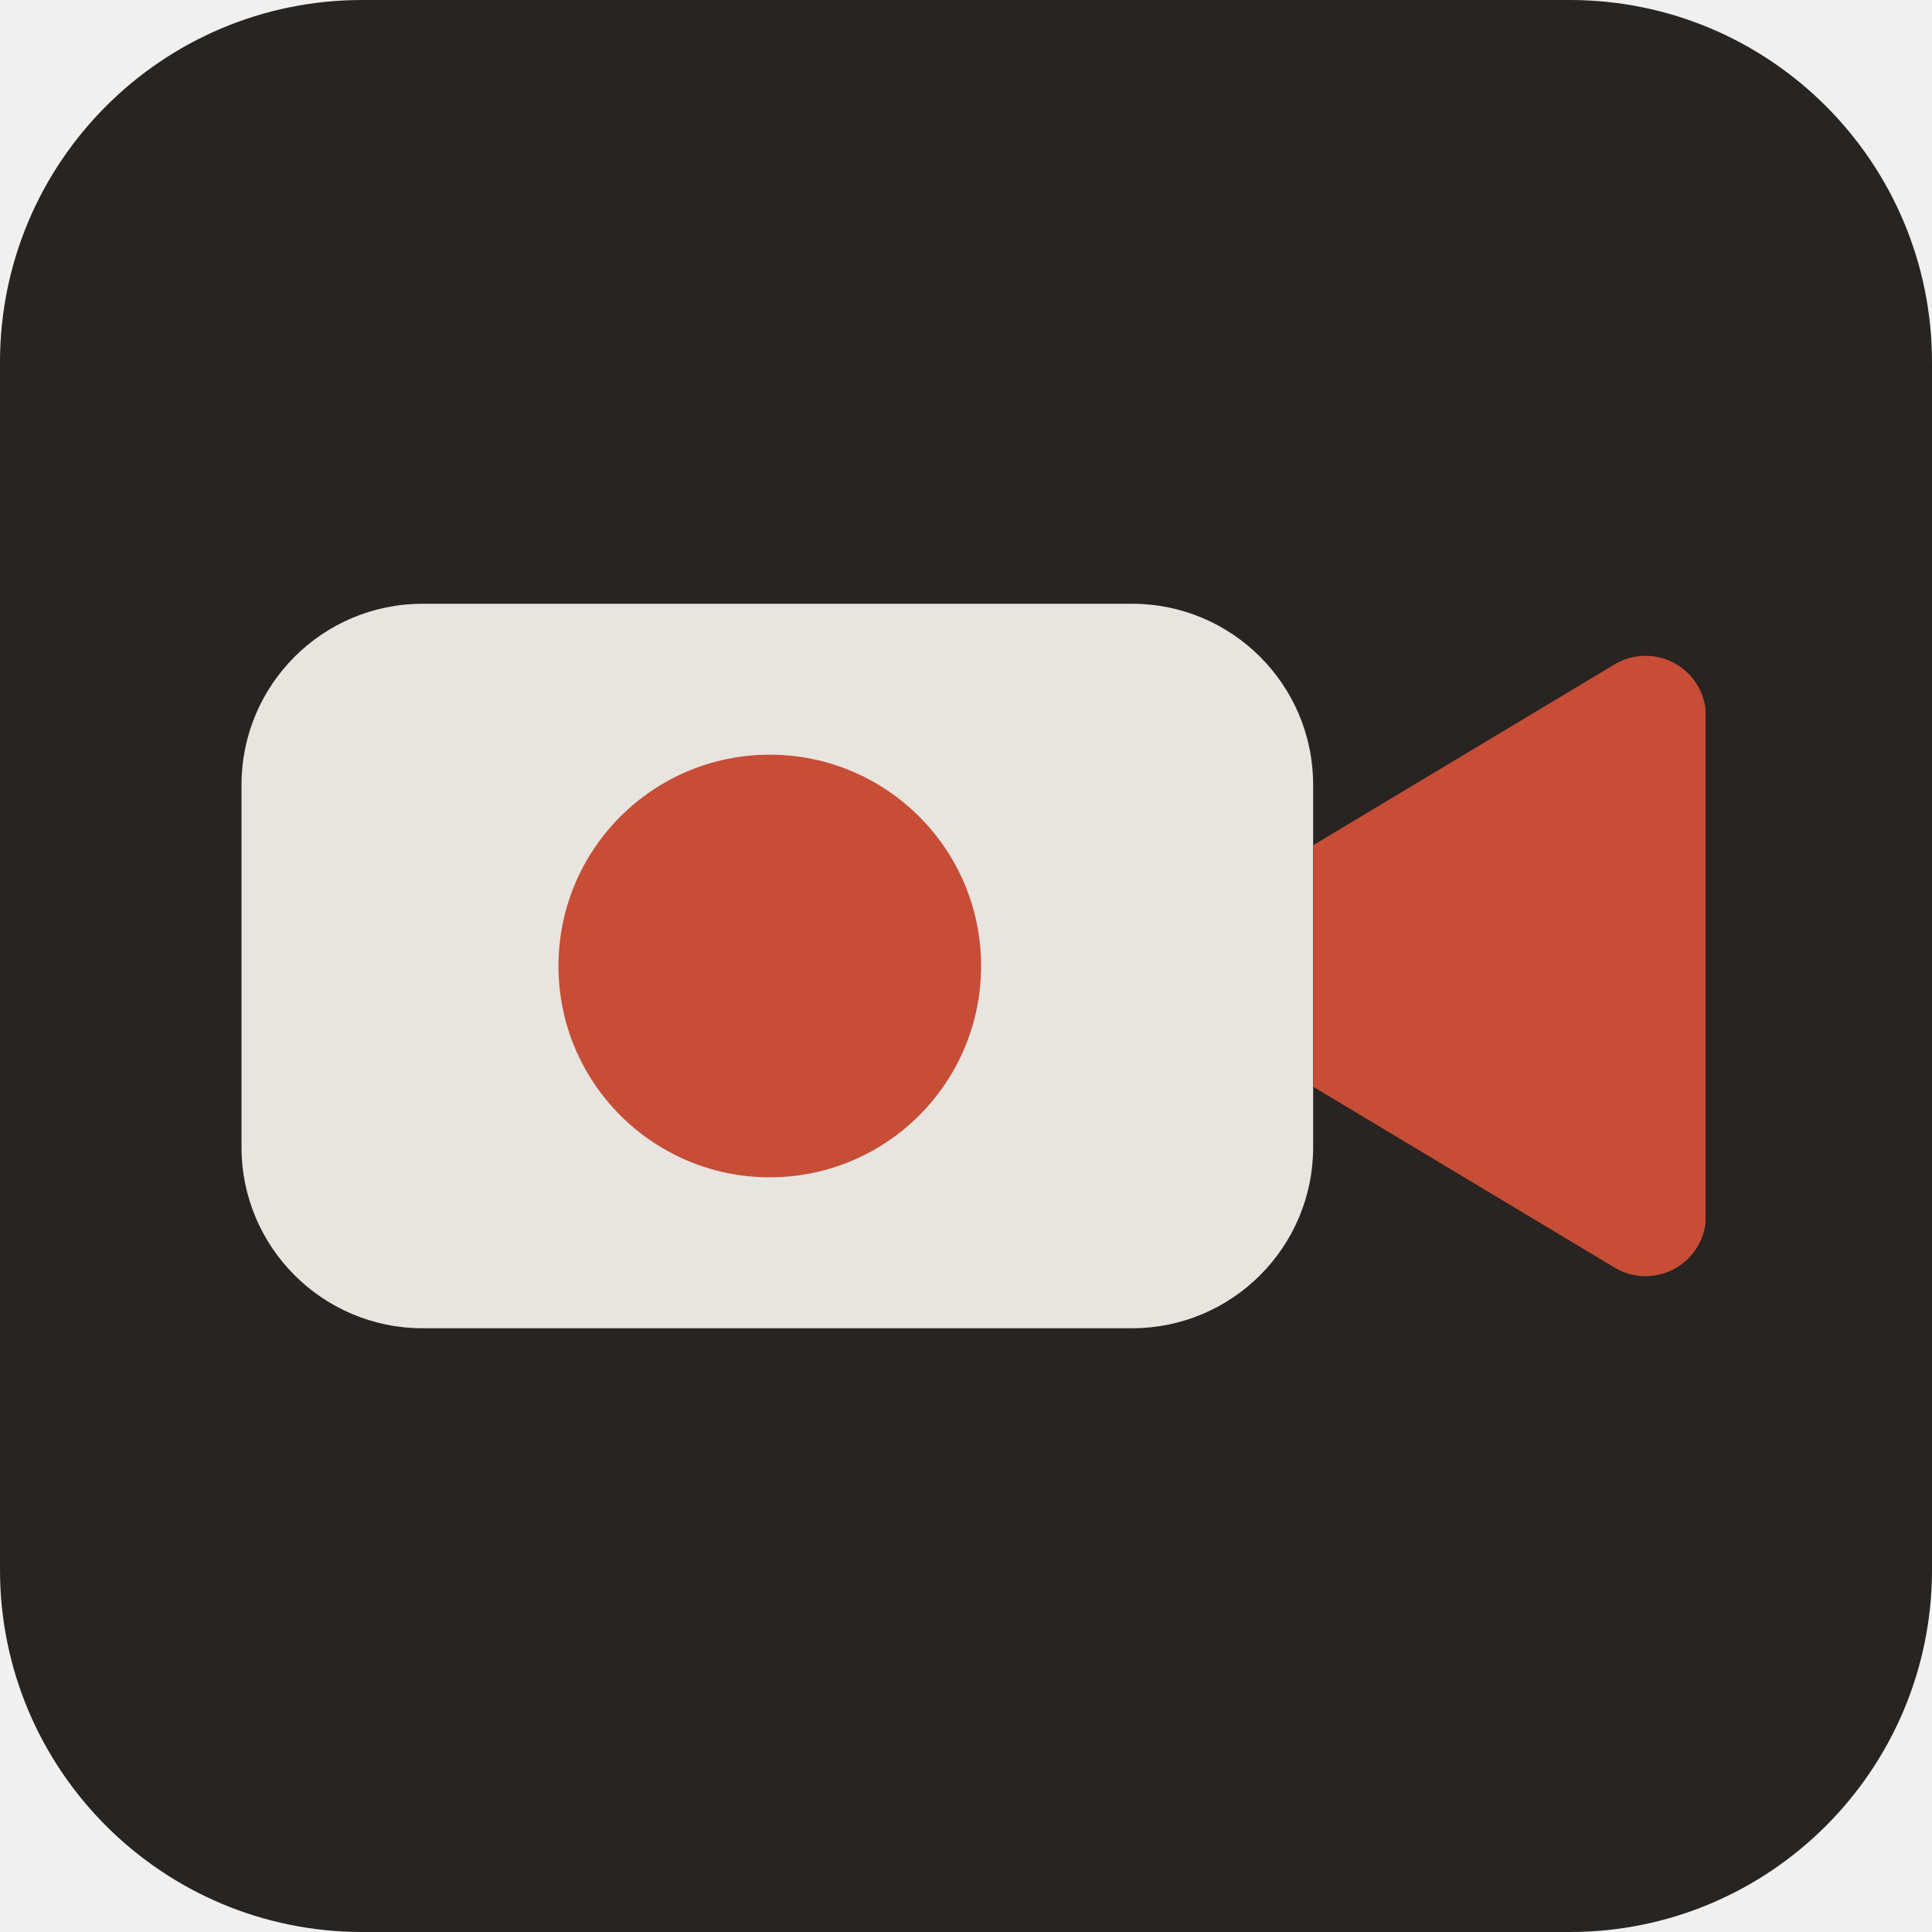
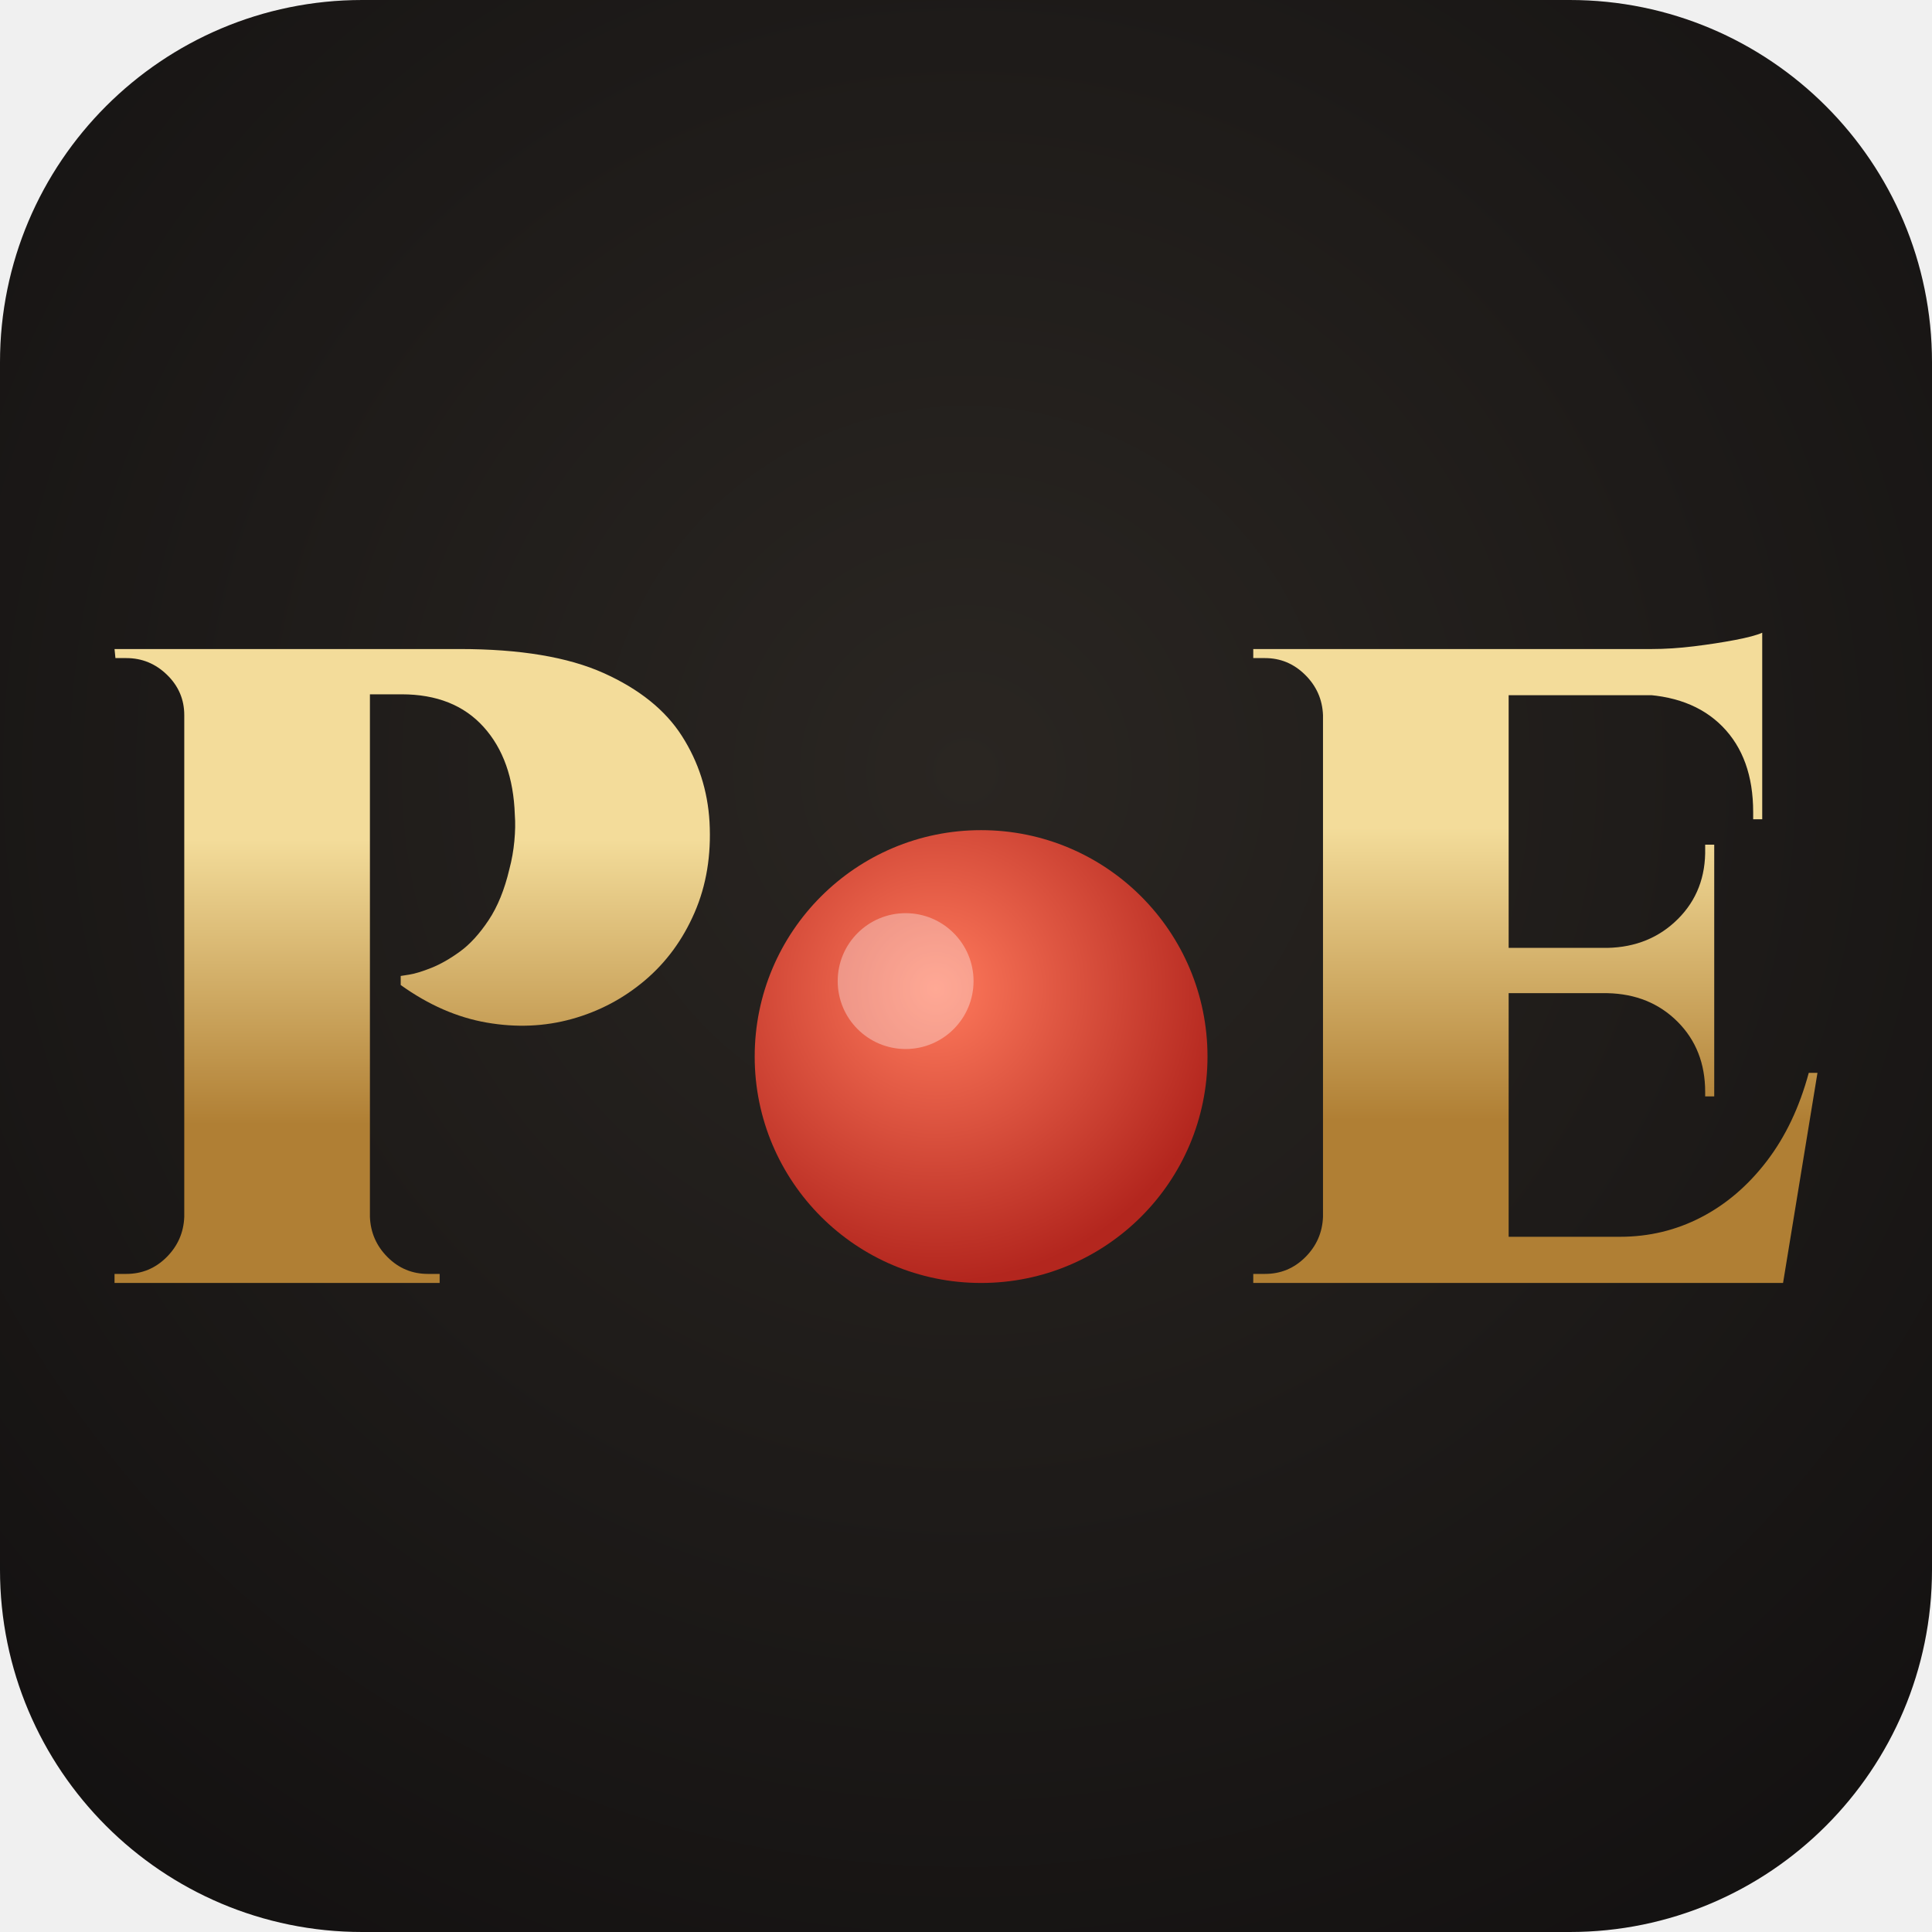
<svg xmlns="http://www.w3.org/2000/svg" width="128" height="128" viewBox="0 0 128 128">
-   <rect width="128" height="128" rx="24" fill="#272421" />
-   <path d="M28 40h47a12 12 0 0 1 12 12v24a12 12 0 0 1-12 12H28a12 12 0 0 1-12-12V52a12 12 0 0 1 12-12Z" fill="#e8e4df" />
-   <path d="m87 56 20-12a4 4 0 0 1 6 3v34a4 4 0 0 1-6 3L87 72Z" fill="#c74d36" />
-   <circle cx="51" cy="64" r="14" fill="#c74d36" />
+   <defs>
+     <radialGradient id="bg" cx="50%" cy="40%" r="75%">
+       <stop offset="0" stop-color="#2a2622" />
+       <stop offset="1" stop-color="#121010" />
+     </radialGradient>
+     <linearGradient id="gold" x1="0" y1="0" x2="0" y2="1">
+       <stop offset="0.3" stop-color="#f3dc9a" />
+       <stop offset="0.75" stop-color="#b07f34" />
+     </linearGradient>
+     <radialGradient id="rec" cx="40%" cy="35%" r="65%">
+       <stop offset="0" stop-color="#ff7a5c" />
+       <stop offset="1" stop-color="#b3261e" />
+     </radialGradient>
+   </defs>
+   <rect width="128" height="128" rx="24" fill="url(#bg)" />
+   <g fill="url(#gold)">
+     <path d="M23.728 43.0H30.448Q36.448 43.0 39.988 44.59Q43.528 46.18 45.178 48.76Q46.828 51.34 47.008 54.46Q47.188 57.76 46.018 60.46Q44.848 63.16 42.718 64.96Q40.588 66.76 37.888 67.51Q35.188 68.26 32.248 67.75Q29.308 67.24 26.548 65.26V64.66Q26.548 64.66 27.118 64.57Q27.688 64.48 28.588 64.12Q29.488 63.76 30.478 63.04Q31.468 62.32 32.368 60.97Q33.268 59.62 33.748 57.58Q33.988 56.68 34.078 55.72Q34.168 54.76 34.108 53.98Q33.988 50.32 32.038 48.16Q30.088 46.0 26.608 46.0H24.328Q24.328 46.0 24.178 45.25Q24.028 44.5 23.878 43.75Q23.728 43.0 23.728 43.0ZM24.508 43.0V85.0H12.208V43.0ZM12.388 80.62V85.0H7.588V84.4Q7.708 84.4 8.008 84.4Q8.308 84.4 8.368 84.4Q9.928 84.4 11.038 83.29Q12.148 82.18 12.208 80.62ZM12.388 47.38H12.208Q12.208 45.82 11.068 44.71Q9.928 43.6 8.368 43.6Q8.308 43.6 8.038 43.6Q7.768 43.6 7.648 43.6L7.588 43.0H12.388ZM24.328 80.62H24.508Q24.568 82.18 25.678 83.29Q26.788 84.4 28.348 84.4Q28.468 84.4 28.768 84.4Q29.068 84.4 29.128 84.4V85.0H24.328Z" />
+     <path d="M99.952 43.0V85.0H87.652V43.0ZM115.552 81.94 117.952 85.0H99.772V81.94ZM113.572 62.8V65.8H99.772V62.8ZM116.752 43.0V46.06H99.772V43.0ZM120.412 71.08 118.132 85.0H105.172L107.332 81.94Q110.212 81.94 112.702 80.65Q115.192 79.36 117.052 76.93Q118.912 74.5 119.835 71.08ZM113.572 65.68V72.64H112.972V72.34Q112.972 69.52 111.142 67.69Q109.312 65.86 106.492 65.8V65.68ZM113.572 55.96V62.92H106.492V62.8Q109.312 62.74 111.172 60.88Q113.032 59.02 112.972 56.2V55.96ZM116.752 45.88V54.28H116.152V53.8Q116.152 50.2 114.112 48.13Q112.072 46.06 108.412 46.0V45.88ZM116.752 41.92V43.66L109.432 43.0Q110.752 43.0 112.222 42.82Q113.692 42.64 114.952 42.4Q116.212 42.16 116.752 41.92ZM87.832 80.62V85.0H83.032V84.4Q83.032 84.4 83.422 84.4Q83.812 84.4 83.812 84.4Q85.372 84.4 86.482 83.29Q87.592 82.18 87.652 80.62ZM87.832 47.38H87.652Q87.592 45.82 86.47 44.71Q85.348 43.6 83.812 43.6Q83.812 43.6 83.422 43.6Q83.032 43.6 83.032 43.6V43.0H87.832Z" />
+   </g>
+   <circle cx="65.0" cy="70.0" r="15" fill="url(#rec)" />
+   <circle cx="60.0" cy="65.0" r="4.5" fill="#ffffff" opacity="0.35" />
</svg>
